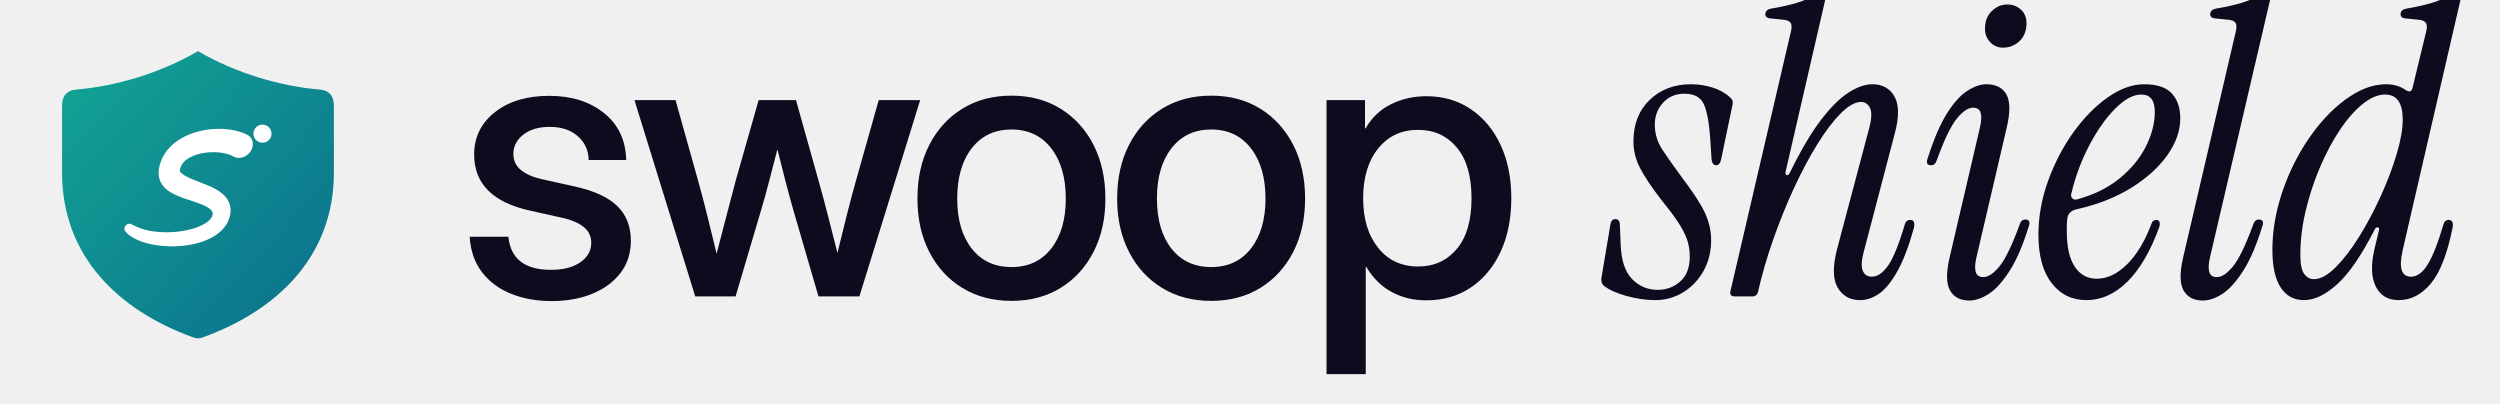
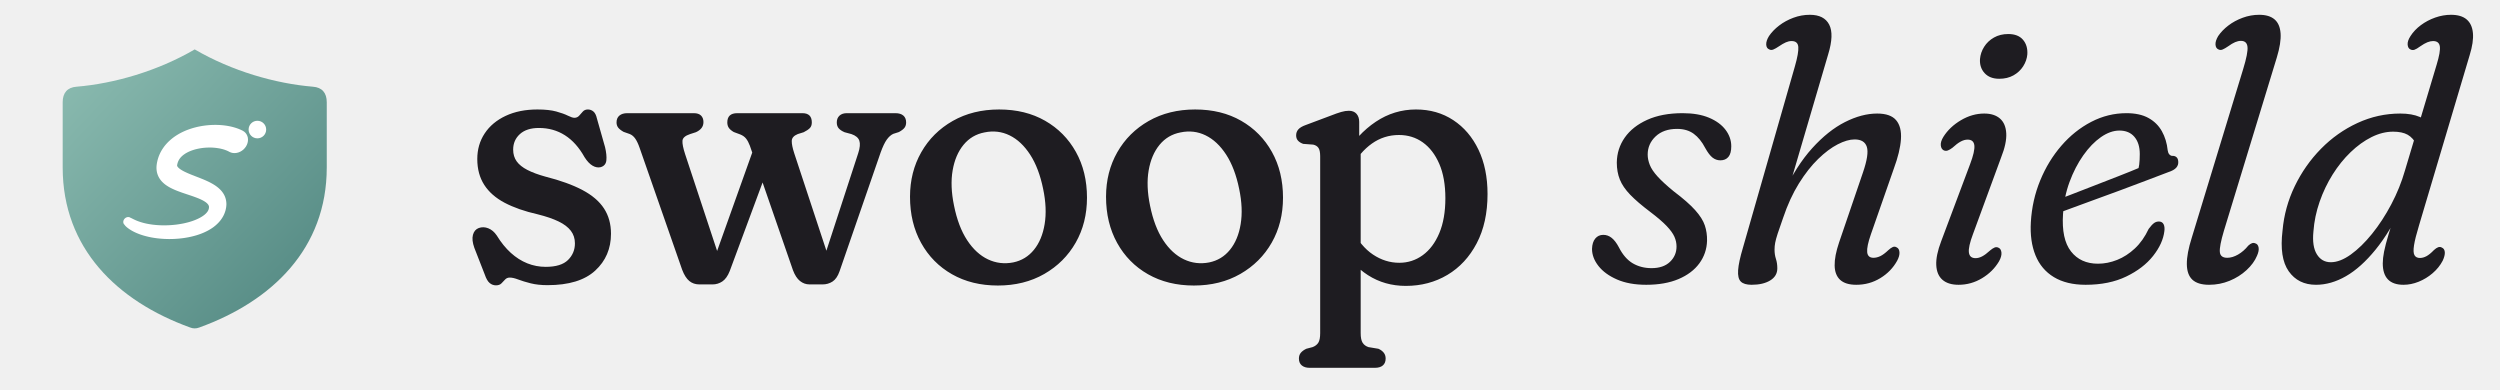
- <svg xmlns="http://www.w3.org/2000/svg" width="1313" height="212" viewBox="0 0 1313.32 211.74">
+ <svg xmlns="http://www.w3.org/2000/svg" width="1349" height="210" viewBox="0 0 1349.30 210.45">
  <defs>
    <linearGradient id="sym" x1="0" y1="0" x2="1" y2="1">
-       <stop offset="0" stop-color="#4B3FE8" />
-       <stop offset=".58" stop-color="#9456EC" />
-       <stop offset="1" stop-color="#F0868F" />
+       <stop offset="0" stop-color="#5A6D8F" />
+       <stop offset=".45" stop-color="#8886A4" />
+       <stop offset=".8" stop-color="#C3949B" />
+       <stop offset="1" stop-color="#DE9F8E" />
+     </linearGradient>
+     <radialGradient id="symPeach" cx=".92" cy=".95" r=".55">
+       <stop offset="0" stop-color="#EDA384" stop-opacity=".85" />
+       <stop offset="1" stop-color="#EDA384" stop-opacity="0" />
+     </radialGradient>
+     <radialGradient id="symSlate" cx=".1" cy=".05" r=".6">
+       <stop offset="0" stop-color="#52658A" stop-opacity=".8" />
+       <stop offset="1" stop-color="#52658A" stop-opacity="0" />
+     </radialGradient>
+     <linearGradient id="frost" x1="0" y1="0" x2="0" y2="1">
+       <stop offset="0" stop-color="#fff" stop-opacity=".66" />
+       <stop offset="1" stop-color="#fff" stop-opacity=".44" />
+     </linearGradient>
+     <linearGradient id="frostEdge" x1="0" y1="0" x2="0" y2="1">
+       <stop offset="0" stop-color="#fff" stop-opacity=".95" />
+       <stop offset=".5" stop-color="#fff" stop-opacity=".25" />
+       <stop offset="1" stop-color="#fff" stop-opacity=".45" />
    </linearGradient>
    <linearGradient id="shg" x1="0" y1="0" x2="1" y2="1">
-       <stop offset="0" stop-color="#12A594" />
-       <stop offset="1" stop-color="#0B6E8C" />
+       <stop offset="0" stop-color="#8DBDB2" />
+       <stop offset="1" stop-color="#4F857F" />
    </linearGradient>
  </defs>
  <path d="M104.00,26.72 C124.16,38.48 147.68,45.20 167.84,46.88 C172.88,47.22 175.40,50.24 175.40,55.28 L175.40,90.56 C175.40,134.24 146.00,162.80 106.52,177.08 C104.84,177.75 103.16,177.75 101.48,177.08 C62.00,162.80 32.60,134.24 32.60,90.56 L32.60,55.28 C32.60,50.24 35.12,47.22 40.16,46.88 C60.32,45.20 83.84,38.48 104.00,26.72 Z" fill="url(#shg)" />
  <path d="M66.08,121.59 L66.43,122.07 L66.87,122.50 L67.33,122.92 L67.83,123.31 L68.34,123.69 L68.87,124.05 L69.42,124.39 L69.98,124.73 L70.56,125.05 L71.15,125.36 L71.76,125.65 L72.38,125.93 L73.02,126.20 L73.66,126.46 L74.32,126.71 L74.99,126.94 L75.66,127.16 L76.35,127.37 L77.05,127.57 L77.76,127.76 L78.47,127.93 L79.19,128.10 L79.92,128.25 L80.66,128.40 L81.40,128.53 L82.15,128.65 L82.90,128.76 L83.66,128.86 L84.42,128.94 L85.19,129.02 L85.96,129.09 L86.73,129.14 L87.51,129.19 L88.28,129.22 L89.06,129.24 L89.85,129.26 L90.63,129.26 L91.41,129.25 L92.19,129.23 L92.97,129.20 L93.76,129.15 L94.53,129.10 L95.31,129.04 L96.09,128.96 L96.86,128.88 L97.63,128.78 L98.40,128.67 L99.16,128.55 L99.92,128.42 L100.68,128.28 L101.43,128.12 L102.17,127.96 L102.91,127.78 L103.64,127.59 L104.37,127.39 L105.09,127.18 L105.81,126.95 L106.51,126.71 L107.21,126.46 L107.90,126.19 L108.59,125.91 L109.26,125.61 L109.93,125.30 L110.58,124.98 L111.23,124.64 L111.86,124.28 L112.49,123.91 L113.10,123.52 L113.71,123.11 L114.30,122.68 L114.87,122.23 L115.44,121.76 L115.98,121.26 L116.51,120.75 L117.02,120.22 L117.51,119.66 L117.98,119.08 L118.42,118.47 L118.84,117.85 L119.23,117.20 L119.59,116.53 L119.91,115.85 L120.20,115.14 L120.45,114.43 L120.67,113.70 L120.84,112.96 L120.98,112.21 L121.07,111.46 L121.13,110.65 L121.12,109.91 L121.07,109.27 L120.99,108.65 L120.88,108.04 L120.73,107.45 L120.55,106.87 L120.35,106.32 L120.11,105.78 L119.85,105.27 L119.57,104.78 L119.26,104.31 L118.94,103.86 L118.60,103.42 L118.25,103.01 L117.88,102.62 L117.50,102.24 L117.11,101.88 L116.71,101.53 L116.30,101.20 L115.88,100.88 L115.46,100.57 L115.03,100.27 L114.59,99.99 L114.14,99.71 L113.69,99.44 L113.23,99.19 L112.77,98.93 L112.31,98.69 L111.84,98.45 L111.37,98.22 L110.89,98.00 L110.41,97.78 L109.93,97.56 L109.45,97.35 L108.97,97.14 L108.48,96.94 L108.00,96.74 L107.52,96.55 L107.03,96.35 L106.55,96.16 L106.07,95.97 L105.59,95.79 L105.11,95.60 L104.64,95.42 L104.17,95.24 L103.71,95.05 L103.25,94.87 L102.79,94.70 L102.34,94.52 L101.90,94.34 L101.46,94.16 L101.03,93.98 L100.62,93.81 L100.20,93.63 L99.80,93.45 L99.41,93.27 L99.03,93.09 L98.66,92.92 L98.30,92.74 L97.96,92.56 L97.63,92.38 L97.31,92.20 L97.01,92.03 L96.73,91.85 L96.46,91.68 L96.20,91.51 L95.97,91.34 L95.75,91.17 L95.55,91.01 L95.37,90.85 L95.21,90.69 L95.06,90.55 L94.94,90.41 L94.83,90.28 L94.74,90.15 L94.66,90.04 L94.60,89.94 L94.56,89.85 L94.52,89.77 L94.50,89.69 L94.48,89.63 L94.47,89.58 L94.47,89.53 L94.47,89.48 L94.47,89.43 L94.48,89.38 L94.48,89.31 L94.49,89.24 L94.51,89.14 L94.57,88.84 L94.64,88.53 L94.72,88.24 L94.80,87.97 L94.89,87.70 L94.99,87.44 L95.10,87.19 L95.21,86.95 L95.33,86.71 L95.45,86.48 L95.58,86.26 L95.72,86.04 L95.87,85.83 L96.02,85.62 L96.18,85.41 L96.35,85.21 L96.53,85.01 L96.72,84.81 L96.92,84.61 L97.12,84.41 L97.34,84.22 L97.56,84.03 L97.80,83.84 L98.04,83.65 L98.30,83.47 L98.57,83.28 L98.84,83.10 L99.13,82.92 L99.42,82.75 L99.73,82.58 L100.04,82.41 L100.37,82.24 L100.70,82.08 L101.04,81.93 L101.39,81.77 L101.75,81.63 L102.12,81.48 L102.50,81.35 L102.88,81.21 L103.27,81.09 L103.66,80.96 L104.06,80.85 L104.47,80.73 L104.88,80.63 L105.30,80.53 L105.73,80.44 L106.15,80.35 L106.58,80.27 L107.02,80.19 L107.45,80.12 L107.90,80.06 L108.34,80.00 L108.78,79.95 L109.23,79.91 L109.68,79.87 L110.12,79.84 L110.57,79.82 L111.02,79.80 L111.47,79.79 L111.91,79.78 L112.36,79.78 L112.80,79.79 L113.25,79.80 L113.69,79.82 L114.12,79.85 L114.56,79.88 L114.99,79.92 L115.41,79.97 L115.84,80.02 L116.25,80.08 L116.67,80.14 L117.07,80.21 L117.47,80.28 L117.87,80.36 L118.25,80.45 L118.63,80.54 L119.01,80.63 L119.37,80.74 L119.73,80.84 L120.08,80.95 L120.41,81.07 L120.74,81.19 L121.06,81.31 L121.37,81.44 L121.67,81.57 L121.96,81.70 L122.23,81.84 L122.49,81.97 L122.81,82.15 L123.69,82.51 L124.63,82.73 L125.62,82.79 L126.63,82.69 L127.63,82.44 L128.60,82.04 L129.52,81.50 L130.36,80.84 L131.10,80.06 L131.73,79.20 L132.22,78.27 L132.57,77.30 L132.77,76.30 L132.81,75.31 L132.70,74.34 L132.42,73.43 L132.00,72.58 L131.45,71.84 L130.76,71.20 L129.97,70.70 L129.53,70.48 L129.02,70.24 L128.50,70.01 L127.98,69.79 L127.45,69.58 L126.91,69.39 L126.37,69.20 L125.82,69.03 L125.26,68.87 L124.70,68.71 L124.14,68.57 L123.57,68.43 L122.99,68.31 L122.41,68.20 L121.83,68.09 L121.24,67.99 L120.65,67.91 L120.05,67.83 L119.45,67.76 L118.85,67.70 L118.25,67.65 L117.64,67.61 L117.02,67.58 L116.41,67.55 L115.79,67.54 L115.17,67.54 L114.55,67.54 L113.93,67.55 L113.31,67.57 L112.68,67.60 L112.05,67.64 L111.42,67.69 L110.80,67.75 L110.17,67.81 L109.54,67.89 L108.91,67.98 L108.28,68.07 L107.65,68.17 L107.02,68.29 L106.39,68.41 L105.77,68.54 L105.14,68.68 L104.52,68.84 L103.89,69.00 L103.27,69.17 L102.65,69.35 L102.04,69.55 L101.42,69.75 L100.81,69.96 L100.20,70.19 L99.59,70.42 L98.99,70.67 L98.39,70.93 L97.80,71.20 L97.21,71.48 L96.62,71.78 L96.04,72.08 L95.46,72.40 L94.89,72.74 L94.33,73.08 L93.77,73.44 L93.22,73.81 L92.67,74.20 L92.14,74.60 L91.61,75.02 L91.09,75.45 L90.58,75.90 L90.08,76.36 L89.59,76.83 L89.11,77.33 L88.65,77.83 L88.20,78.35 L87.76,78.89 L87.34,79.44 L86.94,80.01 L86.55,80.59 L86.18,81.18 L85.83,81.79 L85.50,82.41 L85.19,83.05 L84.90,83.69 L84.63,84.34 L84.39,85.01 L84.17,85.68 L83.97,86.36 L83.80,87.05 L83.65,87.74 L83.52,88.44 L83.42,89.16 L83.35,89.85 L83.32,90.55 L83.33,91.24 L83.38,91.92 L83.47,92.58 L83.59,93.23 L83.76,93.85 L83.96,94.46 L84.19,95.04 L84.45,95.59 L84.74,96.12 L85.05,96.63 L85.38,97.10 L85.73,97.56 L86.09,97.98 L86.47,98.39 L86.87,98.77 L87.27,99.14 L87.68,99.49 L88.10,99.82 L88.53,100.13 L88.97,100.43 L89.41,100.71 L89.86,100.99 L90.31,101.25 L90.77,101.50 L91.24,101.74 L91.70,101.97 L92.18,102.20 L92.65,102.41 L93.13,102.63 L93.61,102.83 L94.09,103.03 L94.58,103.22 L95.07,103.41 L95.56,103.59 L96.05,103.77 L96.54,103.95 L97.03,104.13 L97.52,104.30 L98.01,104.46 L98.50,104.63 L98.99,104.79 L99.47,104.96 L99.96,105.12 L100.44,105.28 L100.92,105.44 L101.39,105.60 L101.86,105.75 L102.32,105.91 L102.78,106.07 L103.24,106.23 L103.68,106.39 L104.12,106.55 L104.55,106.71 L104.98,106.87 L105.39,107.03 L105.80,107.19 L106.19,107.35 L106.58,107.52 L106.95,107.68 L107.32,107.85 L107.67,108.02 L108.00,108.18 L108.33,108.35 L108.64,108.52 L108.93,108.69 L109.21,108.86 L109.48,109.03 L109.73,109.20 L109.96,109.36 L110.18,109.53 L110.37,109.69 L110.56,109.85 L110.72,110.01 L110.87,110.16 L111.01,110.31 L111.13,110.45 L111.23,110.59 L111.32,110.72 L111.40,110.85 L111.47,110.98 L111.53,111.10 L111.58,111.22 L111.62,111.34 L111.66,111.46 L111.69,111.59 L111.71,111.73 L111.73,111.78 L111.73,111.99 L111.71,112.24 L111.68,112.48 L111.65,112.71 L111.60,112.92 L111.54,113.14 L111.47,113.35 L111.39,113.56 L111.29,113.76 L111.18,113.97 L111.06,114.19 L110.92,114.40 L110.76,114.63 L110.58,114.85 L110.39,115.08 L110.17,115.32 L109.94,115.55 L109.68,115.79 L109.40,116.04 L109.10,116.28 L108.78,116.52 L108.43,116.77 L108.07,117.01 L107.69,117.25 L107.28,117.49 L106.86,117.73 L106.42,117.96 L105.96,118.19 L105.49,118.41 L105.00,118.63 L104.49,118.85 L103.97,119.06 L103.43,119.26 L102.88,119.46 L102.32,119.65 L101.75,119.83 L101.16,120.01 L100.56,120.18 L99.95,120.34 L99.33,120.49 L98.71,120.64 L98.07,120.78 L97.43,120.91 L96.78,121.03 L96.12,121.14 L95.46,121.25 L94.80,121.35 L94.12,121.44 L93.45,121.52 L92.77,121.59 L92.09,121.65 L91.40,121.71 L90.72,121.75 L90.03,121.79 L89.34,121.82 L88.65,121.84 L87.97,121.85 L87.28,121.85 L86.60,121.85 L85.91,121.83 L85.24,121.81 L84.56,121.77 L83.89,121.73 L83.22,121.68 L82.56,121.62 L81.90,121.55 L81.25,121.48 L80.61,121.39 L79.97,121.29 L79.35,121.19 L78.73,121.08 L78.11,120.96 L77.51,120.83 L76.92,120.69 L76.34,120.55 L75.77,120.39 L75.21,120.23 L74.66,120.06 L74.12,119.88 L73.60,119.70 L73.09,119.51 L72.59,119.31 L72.10,119.10 L71.63,118.89 L71.17,118.67 L70.72,118.45 L70.28,118.23 L69.85,118.01 L69.35,117.81 L69.07,117.62 L68.75,117.48 L68.41,117.39 L68.04,117.37 L67.68,117.39 L67.31,117.48 L66.95,117.62 L66.61,117.81 L66.30,118.05 L66.02,118.33 L65.79,118.64 L65.60,118.98 L65.46,119.34 L65.39,119.70 L65.36,120.07 L65.40,120.42 L65.49,120.76 L65.64,121.07 L65.84,121.35 Z" fill="#fff" />
  <circle cx="137.89" cy="70.06" r="4.75" fill="#fff" />
-   <path d="M289.805 158.004Q277.988 158.004 268.516 154.195Q259.043 150.387 253.232 142.867Q247.422 135.348 246.738 124.215H267.051Q268.809 141.598 289.414 141.598Q299.18 141.598 304.893 137.594Q310.605 133.59 310.605 127.438Q310.605 122.164 306.504 118.99Q302.402 115.816 295.762 114.352L278.672 110.543Q249.082 104.098 249.082 81.051Q249.082 67.379 259.971 58.785Q270.859 50.191 288.535 50.191Q306.016 50.191 317.295 59.225Q328.574 68.258 328.965 83.883H309.238Q309.141 76.363 303.574 71.432Q298.008 66.5 288.828 66.5Q280.039 66.5 274.863 70.602Q269.688 74.703 269.688 80.66Q269.688 85.934 273.643 89.156Q277.598 92.379 284.531 93.941L302.109 97.848Q317.148 101.168 324.277 108.102Q331.406 115.035 331.406 126.266Q331.406 136.129 325.986 143.209Q320.566 150.289 311.191 154.146Q301.816 158.004 289.805 158.004Z M365.227 155.562 333.293 52.438H354.875L366.691 94.625Q369.328 104.0 371.721 113.766Q374.113 123.531 376.457 133.102Q378.996 123.531 381.486 113.766Q383.977 104.0 386.516 94.625L398.527 52.438H418.156L429.973 94.625Q432.609 103.902 435.051 113.57Q437.492 123.238 439.934 132.711Q442.277 123.238 444.67 113.57Q447.062 103.902 449.699 94.625L461.613 52.438H483.391L451.457 155.562H429.973L416.887 110.641Q414.641 102.828 412.541 94.625Q410.441 86.422 408.391 78.316Q406.242 86.422 404.143 94.625Q402.043 102.828 399.699 110.641L386.418 155.562Z M531.371 157.906Q516.625 157.906 505.492 151.07Q494.359 144.234 488.158 132.125Q481.957 120.016 481.957 104.195Q481.957 88.18 488.158 76.021Q494.359 63.863 505.492 56.979Q516.625 50.094 531.371 50.094Q546.117 50.094 557.201 56.979Q568.285 63.863 574.486 76.021Q580.688 88.18 580.688 104.195Q580.688 120.016 574.486 132.125Q568.285 144.234 557.201 151.07Q546.117 157.906 531.371 157.906ZM531.371 140.133Q544.652 140.133 552.27 130.367Q559.887 120.602 559.887 104.195Q559.887 87.594 552.221 77.73Q544.555 67.867 531.371 67.867Q518.188 67.867 510.521 77.682Q502.855 87.496 502.855 104.195Q502.855 120.699 510.473 130.416Q518.09 140.133 531.371 140.133Z M636.285 157.906Q621.539 157.906 610.406 151.07Q599.273 144.234 593.072 132.125Q586.871 120.016 586.871 104.195Q586.871 88.18 593.072 76.021Q599.273 63.863 610.406 56.979Q621.539 50.094 636.285 50.094Q651.031 50.094 662.115 56.979Q673.199 63.863 679.4 76.021Q685.602 88.18 685.602 104.195Q685.602 120.016 679.4 132.125Q673.199 144.234 662.115 151.07Q651.031 157.906 636.285 157.906ZM636.285 140.133Q649.566 140.133 657.184 130.367Q664.801 120.602 664.801 104.195Q664.801 87.594 657.135 77.73Q649.469 67.867 636.285 67.867Q623.102 67.867 615.436 77.682Q607.77 87.496 607.77 104.195Q607.77 120.699 615.387 130.416Q623.004 140.133 636.285 140.133Z M696.863 196.383V52.438H717.078V67.281H717.371Q722.254 58.785 730.75 54.586Q739.246 50.387 749.305 50.387Q762.586 50.387 772.645 57.174Q782.703 63.961 788.318 76.021Q793.934 88.082 793.934 104.0Q793.934 119.918 788.367 131.979Q782.801 144.039 772.742 150.826Q762.684 157.613 749.207 157.613Q739.148 157.613 731.043 153.219Q722.938 148.824 717.762 140.035H717.469V196.383ZM745.008 139.84Q757.508 139.84 765.271 130.66Q773.035 121.48 773.035 104.0Q773.035 86.52 765.271 77.291Q757.508 68.062 745.008 68.062Q731.824 68.062 723.963 77.877Q716.102 87.691 716.102 104.0Q716.102 120.211 723.963 130.025Q731.824 139.84 745.008 139.84Z" fill="#0D0B1E" />
-   <path d="M869.533 157.506Q862.405 157.506 854.521 155.346Q846.637 153.186 842.533 149.947Q841.021 148.65 841.237 146.059L845.989 117.763Q846.421 114.954 848.581 114.954Q850.957 114.954 850.957 117.978L851.389 128.346Q851.821 140.659 857.329 146.382Q862.837 152.107 870.829 152.107Q877.741 152.107 882.709 147.678Q887.677 143.25 887.677 134.611Q887.677 129.643 886.165 125.431Q884.653 121.219 881.413 116.359Q878.173 111.499 872.557 104.587Q865.213 95.083 861.649 88.279Q858.085 81.475 858.085 74.13Q858.085 60.523 866.617 52.315Q875.149 44.106 888.325 44.106Q894.157 44.106 899.665 45.834Q905.173 47.562 908.845 51.019Q910.789 52.531 910.141 54.906L904.093 83.85Q903.445 86.659 901.501 86.659Q899.557 86.659 899.125 83.635L898.477 73.267Q897.613 60.306 895.129 54.691Q892.645 49.075 884.869 49.075Q877.957 49.075 873.637 53.827Q869.317 58.579 869.317 65.275Q869.317 72.403 873.205 78.343Q877.093 84.282 883.789 93.355Q892.645 105.019 895.777 111.93Q898.909 118.843 898.909 125.971Q898.909 135.042 894.913 142.171Q890.917 149.298 884.221 153.402Q877.525 157.506 869.533 157.506Z M977.101 157.506Q969.325 157.506 965.437 151.026Q961.549 144.547 965.005 130.939L981.637 68.299Q984.013 59.874 982.393 56.635Q980.773 53.395 977.749 53.395Q972.997 53.395 967.057 59.335Q961.117 65.275 954.745 75.535Q948.373 85.794 942.433 98.647Q936.493 111.499 931.525 125.647Q926.557 139.794 923.533 153.186Q922.885 155.562 920.509 155.562H911.437Q908.413 155.562 909.061 152.755L940.597 17.322Q941.677 13.435 940.705 11.923Q939.733 10.411 936.709 10.195L930.229 9.547Q926.989 9.331 927.421 6.738Q927.853 4.794 930.445 4.363Q938.221 3.066 944.269 1.23Q950.317 -0.606 953.989 -3.63Q955.717 -4.925 957.229 -4.925Q959.821 -4.925 959.173 -1.685L938.005 90.115Q937.789 91.626 938.653 91.843Q939.517 92.059 940.165 90.763Q948.805 73.05 956.581 62.898Q964.357 52.746 971.161 48.426Q977.965 44.106 983.581 44.106Q991.573 44.106 995.245 50.587Q998.917 57.067 995.245 70.459L978.829 133.099Q977.317 139.147 978.613 142.171Q979.909 145.195 983.365 145.195Q987.685 145.195 991.789 139.471Q995.893 133.746 1000.645 117.763Q1001.293 115.386 1003.453 115.386Q1005.181 115.386 1005.505 116.683Q1005.829 117.978 1005.397 119.707Q1001.293 134.394 996.541 142.71Q991.789 151.026 986.929 154.267Q982.069 157.506 977.101 157.506Z M1052.269 24.882Q1048.165 24.882 1045.465 21.966Q1042.765 19.05 1042.765 14.947Q1042.765 9.114 1046.329 5.659Q1049.893 2.203 1054.429 2.203Q1058.749 2.203 1061.665 4.903Q1064.581 7.602 1064.581 11.923Q1064.581 17.971 1060.909 21.427Q1057.237 24.882 1052.269 24.882ZM1034.557 157.722Q1027.429 157.722 1024.405 152.43Q1021.381 147.138 1024.189 135.042L1040.173 66.57Q1041.253 61.819 1040.497 59.118Q1039.741 56.418 1036.501 56.418Q1032.613 56.418 1027.969 62.142Q1023.325 67.867 1017.493 83.85Q1016.629 86.659 1014.469 86.659Q1011.229 86.659 1012.741 82.77Q1017.493 67.867 1022.785 59.443Q1028.077 51.019 1033.477 47.562Q1038.877 44.106 1043.413 44.106Q1050.973 44.106 1053.997 49.398Q1057.021 54.691 1054.213 66.787L1038.229 135.258Q1037.149 140.011 1037.905 142.711Q1038.661 145.411 1041.901 145.411Q1045.789 145.411 1050.433 139.687Q1055.077 133.963 1060.909 117.978Q1061.773 115.171 1063.933 115.171Q1067.173 115.171 1065.661 119.059Q1061.125 133.746 1055.617 142.279Q1050.109 150.81 1044.709 154.267Q1039.309 157.722 1034.557 157.722Z M1096.117 157.506Q1084.669 157.506 1077.757 148.542Q1070.845 139.578 1070.845 123.162Q1070.845 108.906 1075.921 94.867Q1080.997 80.826 1089.205 69.379Q1097.413 57.93 1107.241 51.018Q1117.069 44.106 1126.357 44.106Q1136.509 44.106 1140.937 48.966Q1145.365 53.826 1145.365 62.034Q1145.365 71.755 1138.561 81.367Q1131.757 90.978 1119.553 98.538Q1107.349 106.099 1090.933 109.77Q1086.181 110.851 1085.965 115.171Q1085.749 116.683 1085.749 118.303Q1085.749 119.922 1085.749 121.434Q1085.749 133.746 1089.961 140.01Q1094.173 146.274 1101.517 146.274Q1109.725 146.274 1117.393 138.714Q1125.061 131.154 1130.245 117.331Q1130.893 115.386 1132.837 115.386Q1134.133 115.386 1134.457 116.466Q1134.781 117.547 1134.349 119.059Q1127.437 138.066 1117.609 147.786Q1107.781 157.506 1096.117 157.506ZM1088.125 101.562Q1087.693 103.075 1088.665 104.047Q1089.637 105.019 1091.149 104.587Q1104.541 100.915 1113.613 93.463Q1122.685 86.011 1127.329 76.722Q1131.973 67.434 1131.973 58.579Q1131.973 49.507 1124.845 49.507Q1118.581 49.507 1111.237 56.851Q1103.893 64.195 1097.629 76.075Q1091.365 87.954 1088.125 101.562Z M1157.245 157.722Q1150.117 157.722 1147.093 152.43Q1144.069 147.138 1146.877 135.042L1174.309 17.322Q1175.389 13.435 1174.417 11.923Q1173.445 10.411 1170.421 10.195L1163.941 9.547Q1160.701 9.331 1161.133 6.738Q1161.565 4.794 1164.157 4.363Q1171.933 3.066 1177.981 1.23Q1184.029 -0.606 1187.701 -3.63Q1189.429 -4.925 1190.941 -4.925Q1193.533 -4.925 1192.885 -1.685L1160.917 135.258Q1159.837 140.011 1160.593 142.711Q1161.349 145.411 1164.589 145.411Q1168.477 145.411 1173.121 139.687Q1177.765 133.963 1183.597 117.978Q1184.461 115.171 1186.621 115.171Q1189.861 115.171 1188.349 119.059Q1183.813 133.746 1178.305 142.279Q1172.797 150.81 1167.397 154.267Q1161.997 157.722 1157.245 157.722Z M1210.381 157.506Q1202.389 157.506 1198.069 150.81Q1193.749 144.114 1193.749 131.154Q1193.749 118.843 1197.205 106.422Q1200.661 94.002 1206.709 82.77Q1212.757 71.538 1220.425 62.898Q1228.093 54.258 1236.625 49.182Q1245.157 44.106 1253.581 44.106Q1259.413 44.106 1263.733 47.13Q1266.757 49.075 1267.405 45.835L1274.317 17.322Q1275.397 13.435 1274.425 11.923Q1273.453 10.411 1270.429 10.195L1263.949 9.547Q1260.709 9.331 1261.141 6.738Q1261.573 4.794 1264.165 4.363Q1271.941 3.066 1277.989 1.23Q1284.037 -0.606 1287.709 -3.63Q1289.437 -4.925 1290.949 -4.925Q1293.541 -4.925 1292.893 -1.685L1262.221 131.154Q1258.981 145.195 1266.541 145.195Q1271.509 145.195 1275.505 138.499Q1279.501 131.803 1283.605 117.763Q1284.253 115.386 1286.413 115.386Q1287.925 115.386 1288.357 116.683Q1288.789 117.978 1288.357 119.707Q1284.253 140.011 1277.017 148.758Q1269.781 157.506 1260.061 157.506Q1251.637 157.506 1248.073 150.378Q1244.509 143.25 1247.317 130.939L1249.693 121.002Q1250.125 119.49 1249.153 119.275Q1248.181 119.059 1247.533 120.355Q1237.165 140.659 1227.877 149.082Q1218.589 157.506 1210.381 157.506ZM1215.565 146.49Q1220.749 146.49 1227.013 140.226Q1233.277 133.963 1239.433 124.026Q1245.589 114.09 1250.773 102.642Q1255.957 91.195 1259.089 80.611Q1262.221 70.026 1262.221 62.683Q1262.221 49.507 1252.933 49.507Q1247.317 49.507 1241.053 54.583Q1234.789 59.659 1229.065 68.299Q1223.341 76.939 1218.697 87.847Q1214.053 98.755 1211.245 110.526Q1208.437 122.298 1208.437 133.53Q1208.437 141.09 1210.489 143.791Q1212.541 146.49 1215.565 146.49Z" fill="#0D0B1E" />
+   <path d="M290.1 69.2Q283.5 69.2 279.85 72.5Q276.2 75.8 276.2 80.9Q276.2 84.6 278.1 87.25Q280.0 89.9 283.9 91.9Q287.8 93.9 293.6 95.5Q305.8 98.6 313.65 102.75Q321.5 106.9 325.3 112.7Q329.1 118.5 329.1 126.4Q329.1 138.5 320.55 146.35Q312.0 154.2 294.8 154.2Q289.6 154.2 285.65 153.2Q281.7 152.2 278.95 151.15Q276.2 150.1 274.4 150.1Q272.8 150.1 271.85 151.15Q270.9 152.2 269.85 153.25Q268.8 154.3 266.9 154.3Q265.0 154.3 263.5 153.05Q262.0 151.8 260.9 148.6L255.2 134.0Q253.7 129.8 254.45 127Q255.2 124.2 257.6 123.3Q260.1 122.4 262.75 123.45Q265.4 124.5 267.3 127.3Q270.8 133.0 274.95 136.75Q279.1 140.5 283.85 142.4Q288.6 144.3 293.8 144.3Q302.1 144.3 305.85 140.6Q309.6 136.9 309.6 131.6Q309.6 127.7 307.4 124.8Q305.2 121.9 300.75 119.75Q296.3 117.6 289.5 115.9Q278.9 113.5 271.6 109.65Q264.3 105.8 260.55 99.95Q256.8 94.1 256.8 86Q256.8 78.2 260.8 72.15Q264.8 66.1 272.15 62.65Q279.5 59.2 289.3 59.2Q295.6 59.2 299.55 60.3Q303.5 61.4 305.8 62.55Q308.1 63.7 309.3 63.7Q310.9 63.7 311.9 62.55Q312.9 61.4 313.9 60.3Q314.9 59.2 316.6 59.2Q318.3 59.2 319.6 60.3Q320.9 61.4 321.5 64.1L325.9 79.6Q326.9 83.8 326.6 86.7Q326.3 89.6 323.5 90.4Q321.4 90.9 319.15 89.6Q316.9 88.3 314.8 85Q310.4 77.1 304.2 73.15Q298.0 69.2 290.1 69.2Z M384.0 153.8H376.9Q373.7 153.8 371.45 151.95Q369.2 150.1 367.6 145.9L344.6 80Q343.5 76.8 342.25 75Q341.0 73.2 339.3 72.5L335.9 71.3Q333.8 70.1 332.95 68.95Q332.1 67.8 332.1 66.2Q332.1 63.8 333.65 62.5Q335.2 61.2 337.9 61.2H373.9Q376.5 61.2 377.8 62.5Q379.1 63.8 379.1 66Q379.1 67.9 378.05 69.25Q377.0 70.6 375.0 71.5L371.9 72.5Q367.9 73.8 367.75 76.15Q367.6 78.5 369.2 83.4L389.0 143.3L383.6 143.8L407.3 77.4L416.3 84.6L393.3 146.6Q391.7 150.6 389.3 152.2Q386.9 153.8 384.0 153.8ZM443.5 153.8H436.5Q433.6 153.8 431.3 151.95Q429.0 150.1 427.5 146.1L404.2 78.8Q403.3 76.4 402.15 74.95Q401.0 73.5 399.0 72.7L395.5 71.4Q393.6 70.3 392.8 69.1Q392.0 67.9 392.0 66.2Q392.0 61.2 397.4 61.2H432.6Q437.7 61.2 437.7 66.2Q437.7 68.2 436.6 69.3Q435.5 70.4 433.3 71.5L430.1 72.5Q426.9 73.8 426.85 76.2Q426.8 78.6 428.2 82.9L448.1 143.2L442.9 143.8L462.8 82.8Q464.2 78.5 463.4 76.1Q462.6 73.7 459.1 72.5L455.4 71.5Q453.3 70.6 452.25 69.4Q451.2 68.2 451.2 66.2Q451.2 63.9 452.65 62.55Q454.1 61.2 456.6 61.2H482.9Q485.7 61.2 487.2 62.5Q488.7 63.8 488.7 66.2Q488.7 67.9 487.85 69.05Q487.0 70.2 484.8 71.4L481.7 72.4Q479.8 73.3 478.2 75.55Q476.6 77.8 474.9 82.5L452.7 146.7Q451.3 150.7 448.9 152.25Q446.5 153.8 443.5 153.8Z M539.0 59.2Q553.2 59.2 563.85 65.3Q574.5 71.4 580.5 82.15Q586.5 92.9 586.5 106.9Q586.5 120.5 580.4 131.2Q574.3 141.9 563.4 148.15Q552.5 154.4 538.3 154.4Q524.2 154.4 513.5 148.3Q502.8 142.2 496.8 131.35Q490.8 120.5 490.8 106.4Q490.8 93 496.9 82.3Q503.0 71.6 513.9 65.4Q524.8 59.2 539.0 59.2ZM546.6 141.9Q553.4 140.5 557.8 135.1Q562.2 129.7 563.6 121.2Q565.0 112.7 562.8 102.2Q560.5 90.9 555.75 83.6Q551.0 76.3 544.65 73.2Q538.3 70.1 531.1 71.6Q524.2 72.9 519.75 78.3Q515.3 83.7 513.85 92.15Q512.4 100.6 514.6 111.2Q516.9 122.6 521.7 129.9Q526.5 137.2 532.95 140.25Q539.4 143.3 546.6 141.9Z M645.0 59.2Q659.2 59.2 669.85 65.3Q680.5 71.4 686.5 82.15Q692.5 92.9 692.5 106.9Q692.5 120.5 686.4 131.2Q680.3 141.9 669.4 148.15Q658.5 154.4 644.3 154.4Q630.2 154.4 619.5 148.3Q608.8 142.2 602.8 131.35Q596.8 120.5 596.8 106.4Q596.8 93 602.9 82.3Q609.0 71.6 619.9 65.4Q630.8 59.2 645.0 59.2ZM652.6 141.9Q659.4 140.5 663.8 135.1Q668.2 129.7 669.6 121.2Q671.0 112.7 668.8 102.2Q666.5 90.9 661.75 83.6Q657.0 76.3 650.65 73.2Q644.3 70.1 637.1 71.6Q630.2 72.9 625.75 78.3Q621.3 83.7 619.85 92.15Q618.4 100.6 620.6 111.2Q622.9 122.6 627.7 129.9Q632.5 137.2 638.95 140.25Q645.4 143.3 652.6 141.9Z M733.7 65.9V77.1L734.5 79.5V180.1Q734.5 183.7 735.55 185.35Q736.6 187.0 738.7 187.7L744.1 188.6Q745.9 189.4 746.95 190.7Q748.0 192.0 748.0 193.9Q748.0 196.3 746.5 197.6Q745.0 198.9 742.2 198.9H706.9Q704.2 198.9 702.65 197.6Q701.1 196.3 701.1 193.9Q701.1 192.0 702.15 190.75Q703.2 189.5 705.1 188.6L708.5 187.7Q710.6 186.9 711.6 185.3Q712.6 183.7 712.6 180.1V84.5Q712.6 81.3 711.65 79.95Q710.7 78.6 708.8 78.2L703.4 77.8Q701.5 77.1 700.55 76Q699.6 74.9 699.6 73.2Q699.6 71.3 700.8 69.95Q702.0 68.6 704.8 67.6L718.4 62.5Q721.7 61.2 723.95 60.55Q726.2 59.9 728.1 59.9Q730.8 59.9 732.25 61.55Q733.7 63.2 733.7 65.9ZM729.3 90.9 725.6 84.3Q732.7 72.5 742.65 65.85Q752.6 59.2 764.4 59.2Q775.8 59.2 784.55 64.95Q793.3 70.7 798.2 80.95Q803.1 91.2 803.1 104.9Q803.1 120.4 797.25 131.55Q791.4 142.7 781.4 148.65Q771.4 154.6 758.9 154.6Q747.5 154.6 738.45 148.8Q729.4 143.0 724.1 132.9L729.8 124Q734.5 133.2 741.15 137.65Q747.8 142.1 755.4 142.1Q762.4 142.1 768.05 138.0Q773.7 133.9 777.0 126.1Q780.3 118.3 780.3 107.2Q780.3 96.2 777.0 88.6Q773.7 81 768.1 77Q762.5 73 755.2 73Q747.1 73 740.55 77.65Q734.0 82.3 729.3 90.9Z" fill="#1E1C21" />
+   <path d="M891.8 145.0Q898.2 145.0 901.75 141.6Q905.3 138.2 905.3 133.3Q905.3 130.6 904.15 128.0Q903.0 125.4 899.95 122.2Q896.9 119 891.1 114.6Q884.2 109.4 880.25 105.3Q876.3 101.2 874.65 97.1Q873.0 93 873.0 87.9Q873.1 80.4 877.3 74.4Q881.5 68.4 889.45 64.8Q897.4 61.2 908.6 61.2Q917.0 61.2 922.85 63.65Q928.7 66.1 931.8 70.2Q934.9 74.3 934.9 79.1Q934.9 83 933.35 84.85Q931.8 86.7 929.0 86.7Q926.7 86.7 924.8 85.25Q922.9 83.8 920.8 80Q918.2 75 914.6 72.35Q911.0 69.7 905.6 69.7Q898.3 69.7 894.0 73.75Q889.7 77.8 889.7 83.6Q889.7 86.3 890.85 89.2Q892.0 92.1 895.1 95.5Q898.2 98.9 903.7 103.4Q911.4 109.2 915.35 113.6Q919.3 118 920.6 121.9Q921.9 125.8 921.8 130.2Q921.6 137.0 917.65 142.4Q913.7 147.8 906.4 150.9Q899.1 154.0 888.9 154.0Q879.7 154.0 873.15 151.15Q866.6 148.3 863.1 143.85Q859.6 139.4 859.6 134.6Q859.7 131.0 861.35 129.0Q863.0 127 865.7 127Q868.2 127 870.25 128.65Q872.3 130.3 874.1 133.7Q877.2 139.8 881.65 142.4Q886.1 145.0 891.8 145.0Z M965 105.3 987.3 29.4Q990.6 18.6 987.85 13.3Q985.1 8 977.4 8Q972.8 8 968.5 9.6Q964.2 11.2 960.8 13.8Q957.4 16.4 955.3 19.5Q953.7 22.1 953.8 24.1Q953.9 26.1 955.4 26.7Q956.4 27.3 957.7 26.75Q959 26.2 960.6 25.1Q962.8 23.6 964.4 22.9Q966 22.2 967.5 22.2Q970.9 22.2 971.15 25.4Q971.4 28.6 969.3 35.9L941.2 134.0Q938.9 141.7 938.6 146.1Q938.3 150.5 940.05 152.25Q941.8 154.0 945.9 154.0Q952.1 154.0 955.95 151.65Q959.8 149.3 959.8 145.1Q959.8 142.3 959.05 140.0Q958.3 137.7 958.3 135.0Q958.3 133.1 958.65 131.25Q959 129.4 960 126.3Q961 123.2 962.9 117.9Q966.5 107.2 971.45 99.25Q976.4 91.3 981.85 86Q987.3 80.7 992.45 78.05Q997.6 75.4 1001.6 75.4Q1006.9 75.4 1008.2 79.4Q1009.5 83.4 1006.1 93.3L993.2 131.1Q990.7 138.5 990.8 143.6Q990.9 148.7 993.8 151.35Q996.7 154.0 1002.5 154.0Q1009.6 154.0 1015.5 150.4Q1021.4 146.8 1024.6 141.0Q1026.0 138.4 1025.85 136.4Q1025.7 134.4 1024.4 133.8Q1023.3 133.1 1022.2 133.6Q1021.1 134.1 1019.8 135.3Q1017.4 137.6 1015.5 138.5Q1013.6 139.4 1011.8 139.4Q1008.7 139.4 1008.4 136.35Q1008.1 133.3 1010.4 126.7L1022.8 91.2Q1026.2 82 1026.65 75.3Q1027.1 68.6 1024.05 65Q1021 61.4 1013.8 61.4Q1005.5 61.4 996.4 66Q987.3 70.6 978.65 80.15Q970 89.7 963 104.7Z M1065.6 126.6Q1063 133.5 1063.4 136.55Q1063.8 139.6 1067 139.6Q1068.7 139.6 1070.55 138.65Q1072.4 137.7 1074.9 135.4Q1076.2 134.3 1077.3 133.85Q1078.4 133.4 1079.5 134.0Q1080.8 134.6 1081.0 136.6Q1081.2 138.6 1079.7 141.3Q1076.4 146.9 1070.5 150.45Q1064.6 154.0 1057.8 154.0Q1052.2 154.0 1049.1 151.3Q1046 148.6 1045.75 143.35Q1045.5 138.1 1048.4 130.5L1064 88.9Q1066.7 81.8 1066.35 78.65Q1066 75.5 1062.7 75.5Q1060.9 75.5 1058.95 76.55Q1057 77.6 1054.5 79.9Q1053.2 80.9 1052.05 81.35Q1050.9 81.8 1049.8 81.3Q1048.4 80.6 1048.2 78.6Q1048 76.6 1049.6 74Q1053 68.6 1059.1 65Q1065.2 61.4 1071.7 61.4Q1077.1 61.4 1080.2 64.1Q1083.3 66.8 1083.6 72.1Q1083.9 77.4 1080.8 85.2ZM1079.8 42.6Q1074.7 42.6 1071.9 39.55Q1069.1 36.5 1069.4 31.9Q1069.7 28.4 1071.65 25.3Q1073.6 22.2 1076.95 20.3Q1080.3 18.4 1084.7 18.4Q1090 18.4 1092.65 21.5Q1095.3 24.6 1095 29.4Q1094.7 32.8 1092.75 35.85Q1090.8 38.9 1087.5 40.75Q1084.2 42.6 1079.8 42.6Z M1105.5 110.2Q1105.5 110.2 1109 108.9Q1112.5 107.6 1118.2 105.4Q1123.9 103.2 1130.7 100.55Q1137.5 97.9 1144.2 95.3Q1150.9 92.7 1156.3 90.4L1154.3 93.7Q1155.2 91.5 1155.5 89Q1155.8 86.5 1155.8 83.3Q1155.8 77.4 1152.9 74Q1150 70.6 1144.8 70.6Q1139.9 70.6 1134.8 74.15Q1129.7 77.7 1125.25 84Q1120.8 90.3 1117.8 98.45Q1114.8 106.6 1114.3 115.7Q1113.4 129.3 1118.6 135.95Q1123.8 142.6 1133.2 142.6Q1138.4 142.6 1143.55 140.55Q1148.7 138.5 1153.15 134.35Q1157.6 130.2 1160.6 123.8Q1162.3 121.5 1163.55 120.6Q1164.8 119.7 1166.4 119.8Q1168 119.9 1168.7 121.3Q1169.4 122.7 1169.1 125Q1168.3 131.7 1163.0 138.4Q1157.7 145.1 1148.45 149.55Q1139.2 154.0 1126.5 154.0Q1116.2 154.0 1109.35 149.85Q1102.5 145.7 1099.4 138.05Q1096.3 130.4 1096.9 120.1Q1097.6 108.2 1101.95 97.6Q1106.3 87 1113.4 78.8Q1120.5 70.6 1129.55 65.9Q1138.6 61.2 1148.6 61.2Q1155.8 61.2 1160.5 63.8Q1165.2 66.4 1167.75 70.95Q1170.3 75.5 1170.9 81.3Q1171.1 82.7 1171.75 83.45Q1172.4 84.2 1173.3 84.3Q1174.7 84.2 1175.6 84.95Q1176.5 85.7 1176.6 87.3Q1176.8 89.2 1175.55 90.65Q1174.3 92.1 1171.2 93.1Q1165.9 95.1 1159.1 97.7Q1152.3 100.3 1145.0 103Q1137.7 105.7 1130.8 108.2Q1123.9 110.7 1118.4 112.75Q1112.9 114.8 1109.6 116Q1106.3 117.2 1106.3 117.2Z M1229.9 31.1 1201.3 124.8Q1198.8 133.2 1199.1 136.3Q1199.4 139.4 1203.1 139.4Q1205.9 139.4 1208.95 137.65Q1212 135.9 1214.5 132.8Q1215.6 131.8 1216.5 131.5Q1217.4 131.2 1218.3 131.6Q1219.7 132.0 1220.05 133.8Q1220.4 135.6 1219.2 138.3Q1217.5 142.4 1213.55 146.05Q1209.6 149.7 1204.35 151.85Q1199.1 154.0 1193.3 154.0Q1187.2 154.0 1184.25 151.25Q1181.3 148.5 1181.25 142.8Q1181.2 137.1 1183.9 128.6L1211.7 37.4Q1214.4 28.6 1214.05 25.35Q1213.7 22.1 1210.5 22.1Q1209 22.1 1207.35 22.8Q1205.7 23.5 1203.5 25.1Q1201.9 26.2 1200.65 26.75Q1199.4 27.3 1198.3 26.7Q1196.9 26.1 1196.75 24.15Q1196.6 22.2 1198.2 19.5Q1200.3 16.4 1203.7 13.8Q1207.1 11.2 1211.45 9.6Q1215.8 8 1220.4 8Q1225.8 8 1228.7 10.5Q1231.6 13 1231.95 18.1Q1232.3 23.2 1229.9 31.1Z M1334.2 29.8 1306.8 121.9Q1304.7 128.8 1304.1 132.65Q1303.5 136.5 1304.35 138.0Q1305.2 139.5 1307.3 139.5Q1309 139.5 1310.8 138.55Q1312.6 137.6 1314.9 135.2Q1316.1 134.1 1317.15 133.7Q1318.2 133.3 1319.2 133.9Q1320.6 134.5 1320.75 136.35Q1320.9 138.2 1319.6 141.0Q1317.6 144.8 1314.15 147.75Q1310.7 150.7 1306.6 152.35Q1302.5 154.0 1298.4 154.0Q1292.8 154.0 1290.0 151.1Q1287.2 148.2 1287.2 142.4Q1287.2 139.7 1287.9 136.1Q1288.6 132.5 1290.45 126.35Q1292.3 120.2 1295.7 109.9L1298.3 110.2Q1291.2 125.3 1283.3 135.0Q1275.4 144.7 1267.3 149.35Q1259.2 154.0 1251.1 154.0Q1241.5 154.0 1236.35 146.7Q1231.2 139.4 1233 124.7Q1234.1 112.1 1239.6 100.7Q1245.1 89.3 1253.8 80.45Q1262.5 71.6 1273.55 66.5Q1284.6 61.4 1296.7 61.4Q1303 61.4 1307.25 63.25Q1311.5 65.1 1314.15 68.25Q1316.8 71.4 1317.7 75.2L1305.7 78.5Q1303.6 74.5 1300.65 72.85Q1297.7 71.2 1292.8 71.2Q1287 71.2 1281.1 74.15Q1275.2 77.1 1269.8 82.3Q1264.4 87.5 1260.1 94.35Q1255.8 101.2 1253.05 109.1Q1250.3 117 1249.7 125.2Q1248.9 133.2 1251.55 137.5Q1254.2 141.8 1259.1 141.8Q1264.1 141.8 1269.9 137.65Q1275.7 133.5 1281.4 126.45Q1287.1 119.4 1291.8 110.5Q1296.5 101.6 1299.2 92.2L1316.3 35.1Q1318.5 27.9 1318.05 25.05Q1317.6 22.2 1314.4 22.2Q1313 22.2 1311.35 22.85Q1309.7 23.5 1307.4 25.1Q1305.5 26.5 1304.35 26.9Q1303.2 27.3 1302.1 26.7Q1300.8 26.1 1300.65 24.1Q1300.5 22.1 1302.2 19.5Q1304.3 16.2 1307.8 13.6Q1311.3 11 1315.55 9.5Q1319.8 8 1324.1 8Q1329.6 8 1332.55 10.5Q1335.5 13 1335.95 17.85Q1336.4 22.7 1334.2 29.8Z" fill="#1E1C21" />
</svg>
